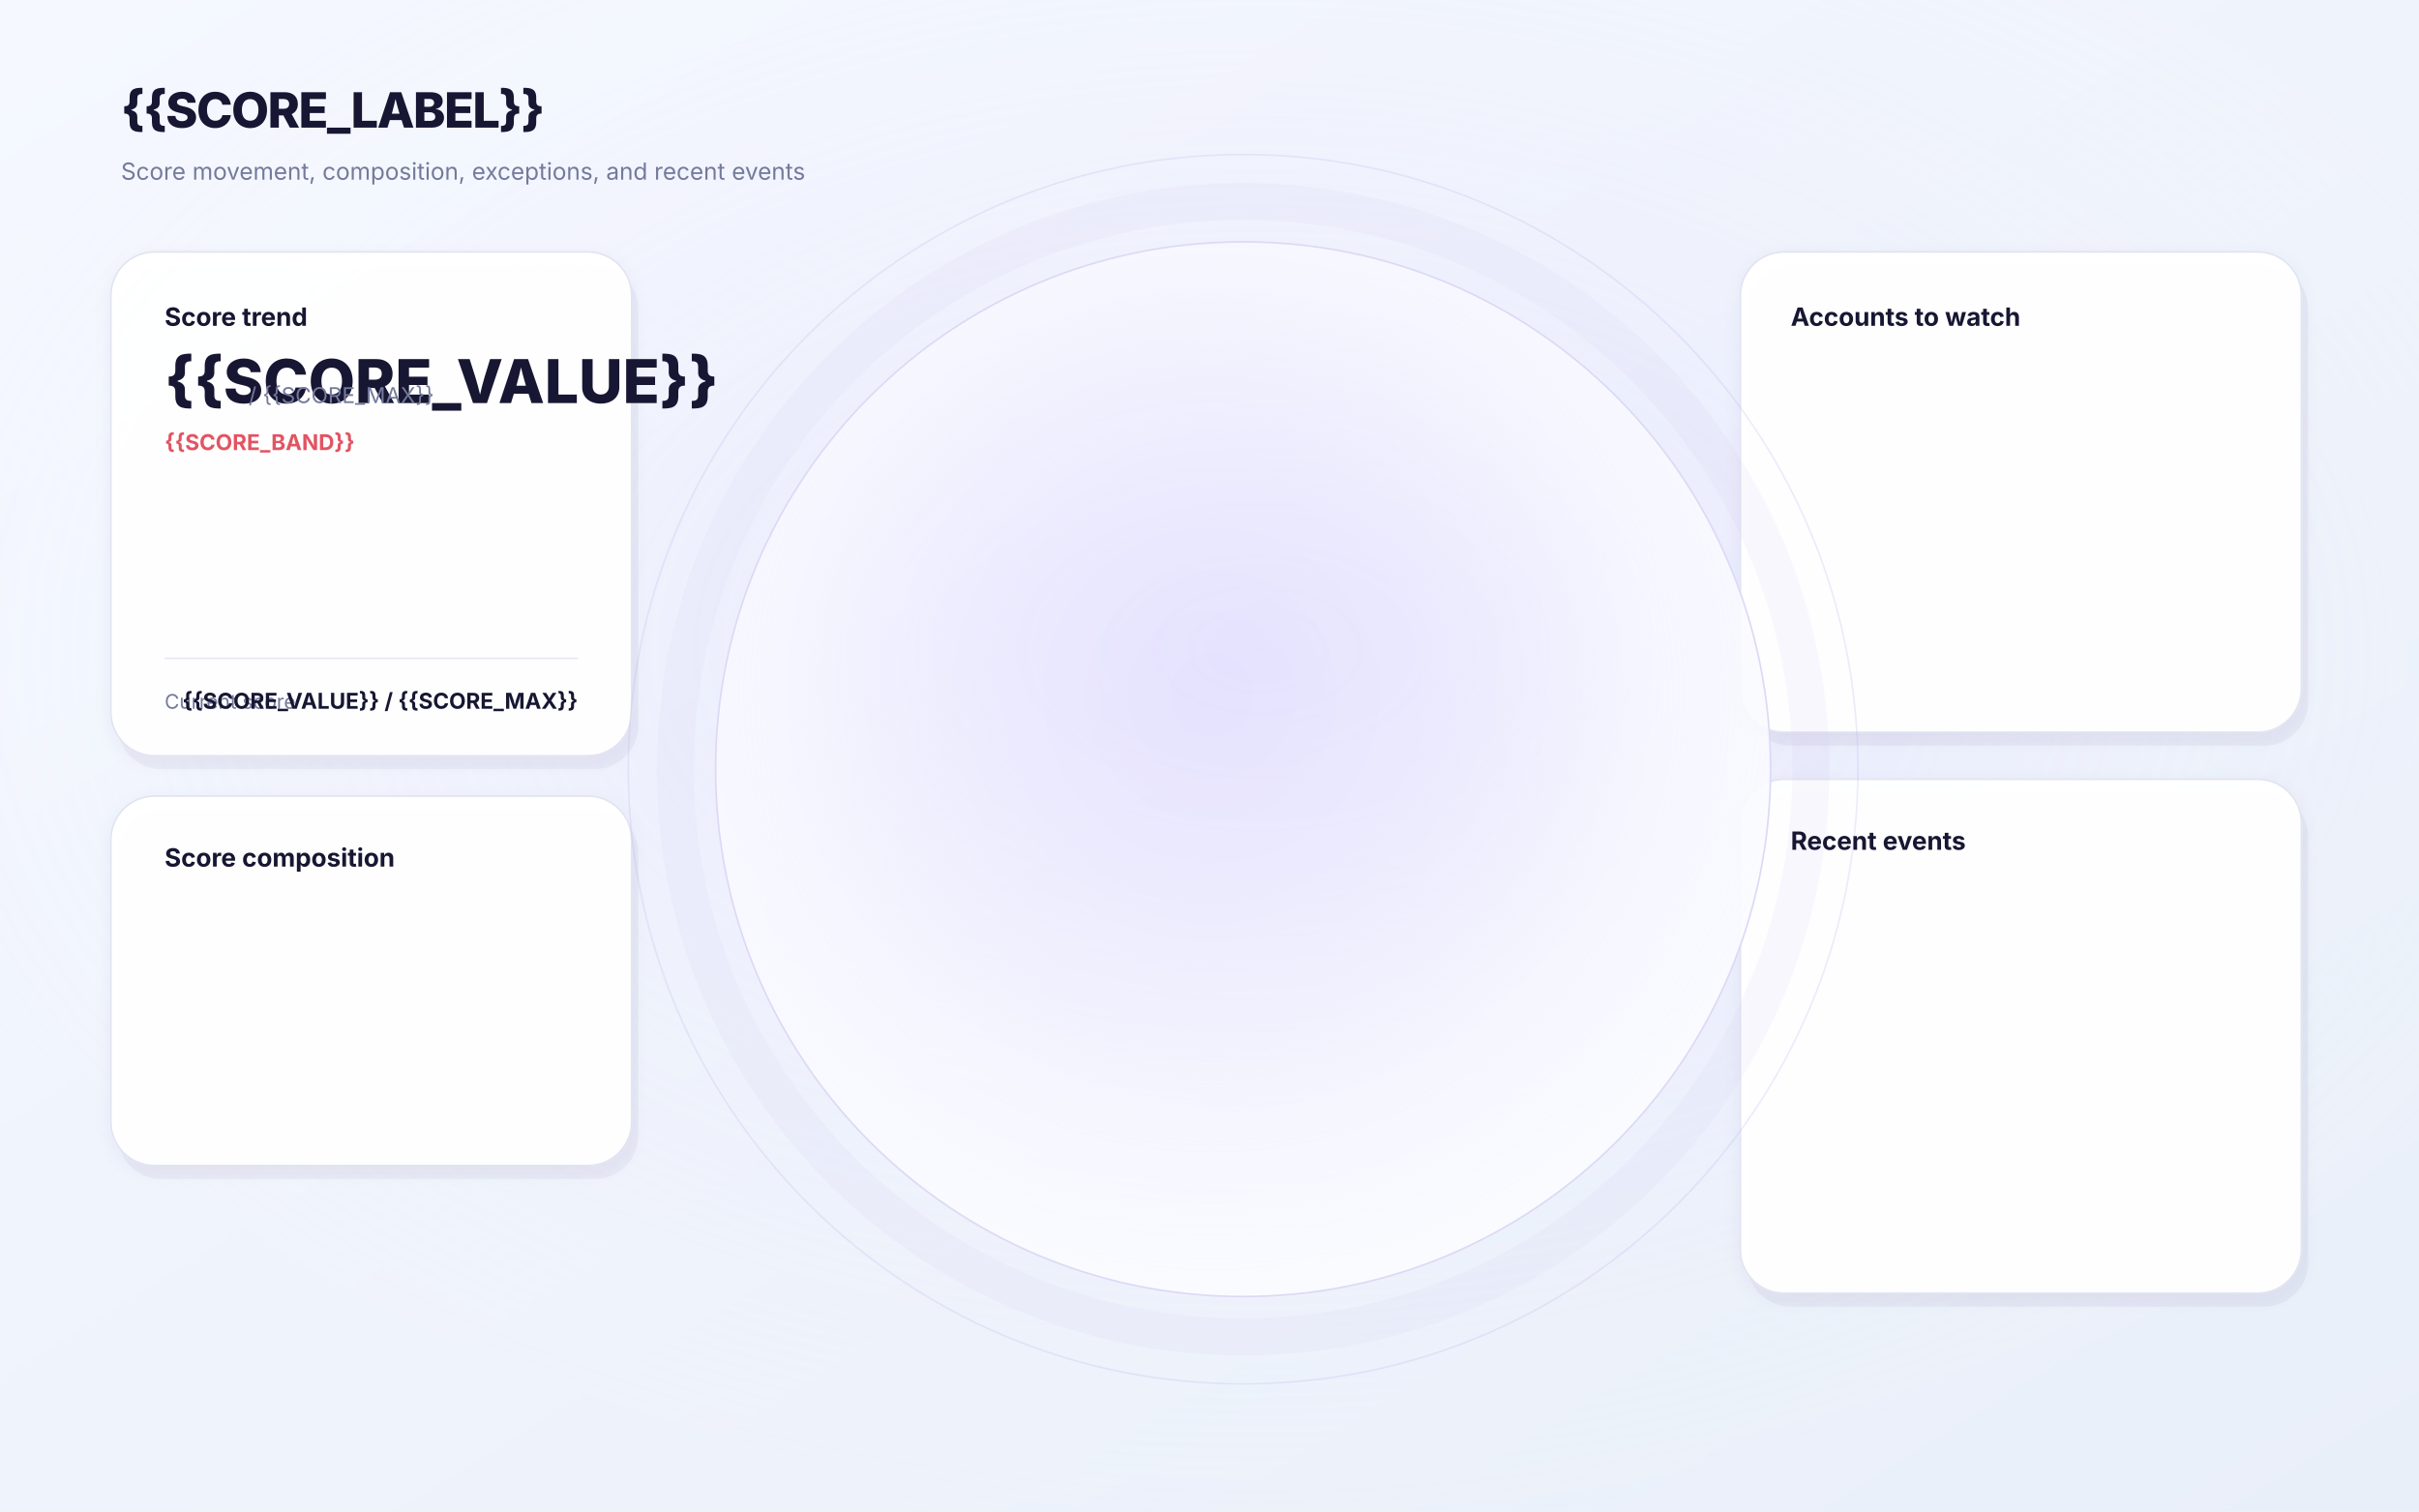
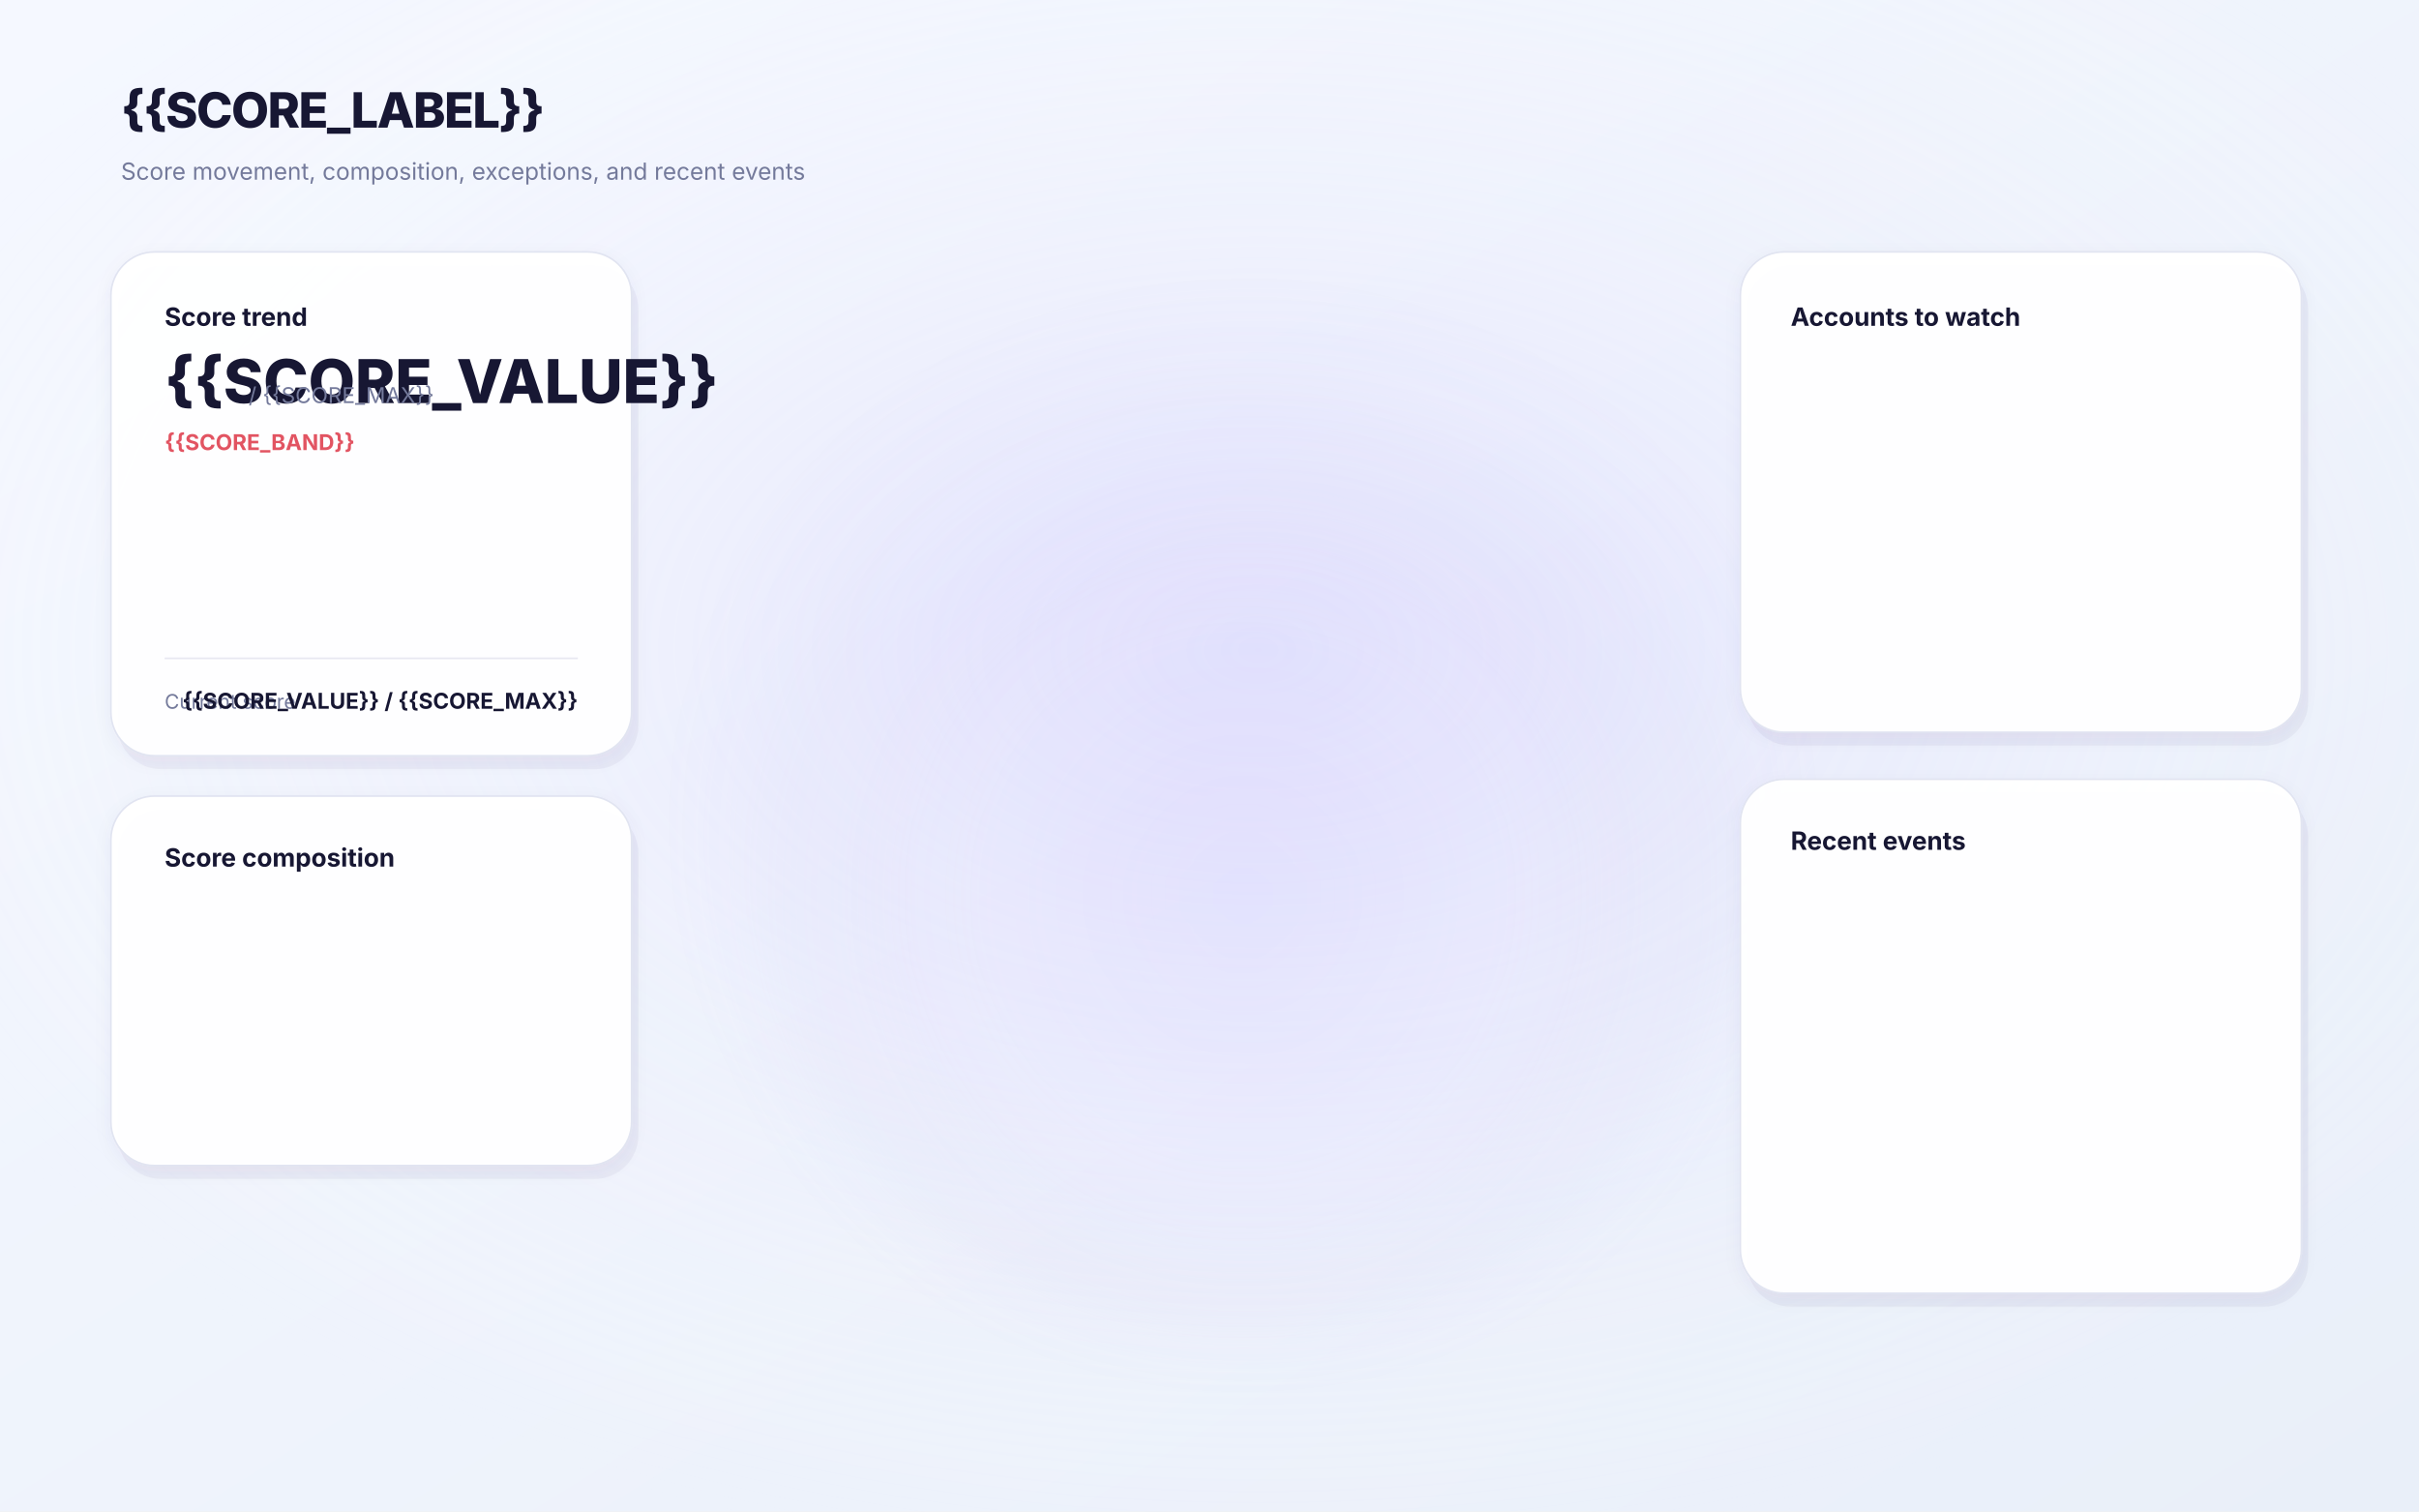
<svg xmlns="http://www.w3.org/2000/svg" viewBox="0 0 1440 900" role="img" aria-labelledby="title desc">
  <defs>
    <linearGradient id="pageBg" x1="0" y1="0" x2="1" y2="1">
      <stop offset="0" stop-color="#f5f8ff" />
      <stop offset="1" stop-color="#e9eff9" />
    </linearGradient>
    <radialGradient id="ambientGlow" cx="52%" cy="43%" r="62%">
      <stop offset="0" stop-color="#c9c0ff" stop-opacity="0.34" />
      <stop offset="0.46" stop-color="#e7e3ff" stop-opacity="0.18" />
      <stop offset="1" stop-color="#ffffff" stop-opacity="0" />
    </radialGradient>
-     <radialGradient id="centerField" cx="47%" cy="43%" r="58%">
-       <stop offset="0" stop-color="#e5dfff" stop-opacity="0.50" />
-       <stop offset="0.35" stop-color="#efecff" stop-opacity="0.48" />
-       <stop offset="0.72" stop-color="#f8f8ff" stop-opacity="0.82" />
-       <stop offset="1" stop-color="#fbfcff" stop-opacity="0.94" />
+     <radialGradient id="radarAmbient" cx="50%" cy="58%" r="56%">
+       <stop offset="0" stop-color="#cfc6ff" stop-opacity="0.26" />
+       <stop offset="0.46" stop-color="#dcd5ff" stop-opacity="0.18" />
+       <stop offset="0.74" stop-color="#c7bdf2" stop-opacity="0.08" />
+       <stop offset="1" stop-color="#b9adee" stop-opacity="0" />
    </radialGradient>
    <linearGradient id="accentLine" x1="0" y1="0" x2="1" y2="1">
      <stop offset="0" stop-color="#6555e8" />
      <stop offset="1" stop-color="#9b8df4" />
    </linearGradient>
+     <filter id="ambientFieldBlur" x="-30%" y="-30%" width="160%" height="170%">
+       <feGaussianBlur stdDeviation="16" />
+     </filter>
    <filter id="panelShadow" x="-30%" y="-30%" width="160%" height="170%">
      <feDropShadow dx="0" dy="18" stdDeviation="20" flood-color="#403875" flood-opacity="0.10" />
      <feDropShadow dx="0" dy="3" stdDeviation="5" flood-color="#403875" flood-opacity="0.05" />
    </filter>
    <marker id="radarVertex" viewBox="0 0 14 14" refX="7" refY="7" markerWidth="14" markerHeight="14" markerUnits="userSpaceOnUse">
      <circle cx="7" cy="7" r="5" fill="#f45fa5" stroke="#ffffff" stroke-width="2" />
    </marker>
    <style>
      .sans { font-family: Inter, ui-sans-serif, -apple-system, BlinkMacSystemFont, "Segoe UI", sans-serif; }
      .ink { fill: #171733; }
      .muted { fill: #747a9b; }
      .soft { fill: #a5aac3; }
      .accent { fill: #6555e8; }
      .positive { fill: #238764; }
      .danger { fill: #e25462; }
      .support-shadow { fill: #655b8f; fill-opacity: .065; }
      .support-panel { fill: #ffffff; fill-opacity: .97; stroke: #e1e4f1; stroke-width: 1; filter: url(#panelShadow); }
-       .center-halo { fill: none; }
-       .center-halo--outer { stroke: #b8afe9; stroke-opacity: .24; stroke-width: 1; }
-       .center-halo--inner { stroke: #c8c0f2; stroke-opacity: .11; stroke-width: 22; }
-       .center-field { fill: url(#centerField); stroke: #ddd9f5; stroke-width: 1; }
-       .radar-scale-ring { fill: none; stroke: #d8d9eb; stroke-width: 1; stroke-opacity: .82; }
+       .radar-ambient-field { fill: url(#radarAmbient); stroke: none; filter: url(#ambientFieldBlur); }
+       .radar-scale-ring { fill: none; stroke: #d8d9eb; stroke-width: 1; stroke-opacity: .76; }
+       .radar-scale-ring[data-scale="100"] { stroke: #b7b3d4; stroke-width: 1.5; stroke-opacity: .98; }
      .radar-spokes { fill: none; stroke: #dedff0; stroke-width: 1; }
      .radar-shape--previous { fill: #3b82f6; fill-opacity: .07; stroke: #3b82f6; stroke-width: 3; stroke-linejoin: round; }
      .radar-shape--current { fill: #f45fa5; fill-opacity: .13; stroke: #f45fa5; stroke-width: 3; stroke-linejoin: round; marker-start: url(#radarVertex); marker-mid: url(#radarVertex); }
    </style>
  </defs>
  <rect width="1440" height="900" fill="url(#pageBg)" />
  <rect width="1440" height="900" fill="url(#ambientGlow)" />
+   <circle cx="740" cy="482" r="318" class="radar-ambient-field" />
  <g class="sans">
    <text x="72" y="76" class="ink" font-size="29" font-weight="760" letter-spacing="-0.8">{{SCORE_LABEL}}</text>
    <text x="72" y="107" class="muted" font-size="14">Score movement, composition, exceptions, and recent events</text>
    <rect x="70" y="158" width="310" height="300" rx="26" class="support-shadow" />
    <rect x="70" y="482" width="310" height="220" rx="26" class="support-shadow" />
    <rect x="1040" y="158" width="334" height="286" rx="26" class="support-shadow" />
    <rect x="1040" y="472" width="334" height="306" rx="26" class="support-shadow" />
    <rect x="66" y="150" width="310" height="300" rx="26" class="support-panel" />
    <rect x="66" y="474" width="310" height="220" rx="26" class="support-panel" />
    <rect x="1036" y="150" width="334" height="286" rx="26" class="support-panel" />
    <rect x="1036" y="464" width="334" height="306" rx="26" class="support-panel" />
    <text x="98" y="194" class="ink" font-size="15" font-weight="700">Score trend</text>
    <text x="98" y="240" class="ink" font-size="36" font-weight="790">{{SCORE_VALUE}}</text>
    <text x="148" y="240" class="muted" font-size="13">/ {{SCORE_MAX}}</text>
    <text x="98" y="268" class="danger" font-size="13" font-weight="700">{{SCORE_BAND}}</text>
    {{SVG_SCORE_TREND}}
    <line x1="98" y1="392" x2="344" y2="392" stroke="#e8e8f2" />
    <text x="98" y="422" class="muted" font-size="12">Current score</text>
    <text x="344" y="422" class="ink" font-size="13" font-weight="700" text-anchor="end">{{SCORE_VALUE}} / {{SCORE_MAX}}</text>
    <text x="98" y="516" class="ink" font-size="15" font-weight="700">Score composition</text>
    {{SVG_COMPOSITION_ROWS}}

-     <circle cx="740" cy="458" r="366" class="center-halo center-halo--outer" />
-     <circle cx="740" cy="458" r="338" class="center-halo center-halo--inner" />
-     <circle cx="740" cy="458" r="314" class="center-field" />
    <g transform="translate(42 -6)">
      {{SVG_COMPONENT_RADAR}}
      {{SVG_COMPONENT_NODES}}
    </g>
    <text x="1066" y="194" class="ink" font-size="15" font-weight="700">Accounts to watch</text>
    {{EXCEPTION_ROWS}}

    <text x="1066" y="506" class="ink" font-size="15" font-weight="700">Recent events</text>
    {{EVENT_ROWS}}
  </g>
</svg>
